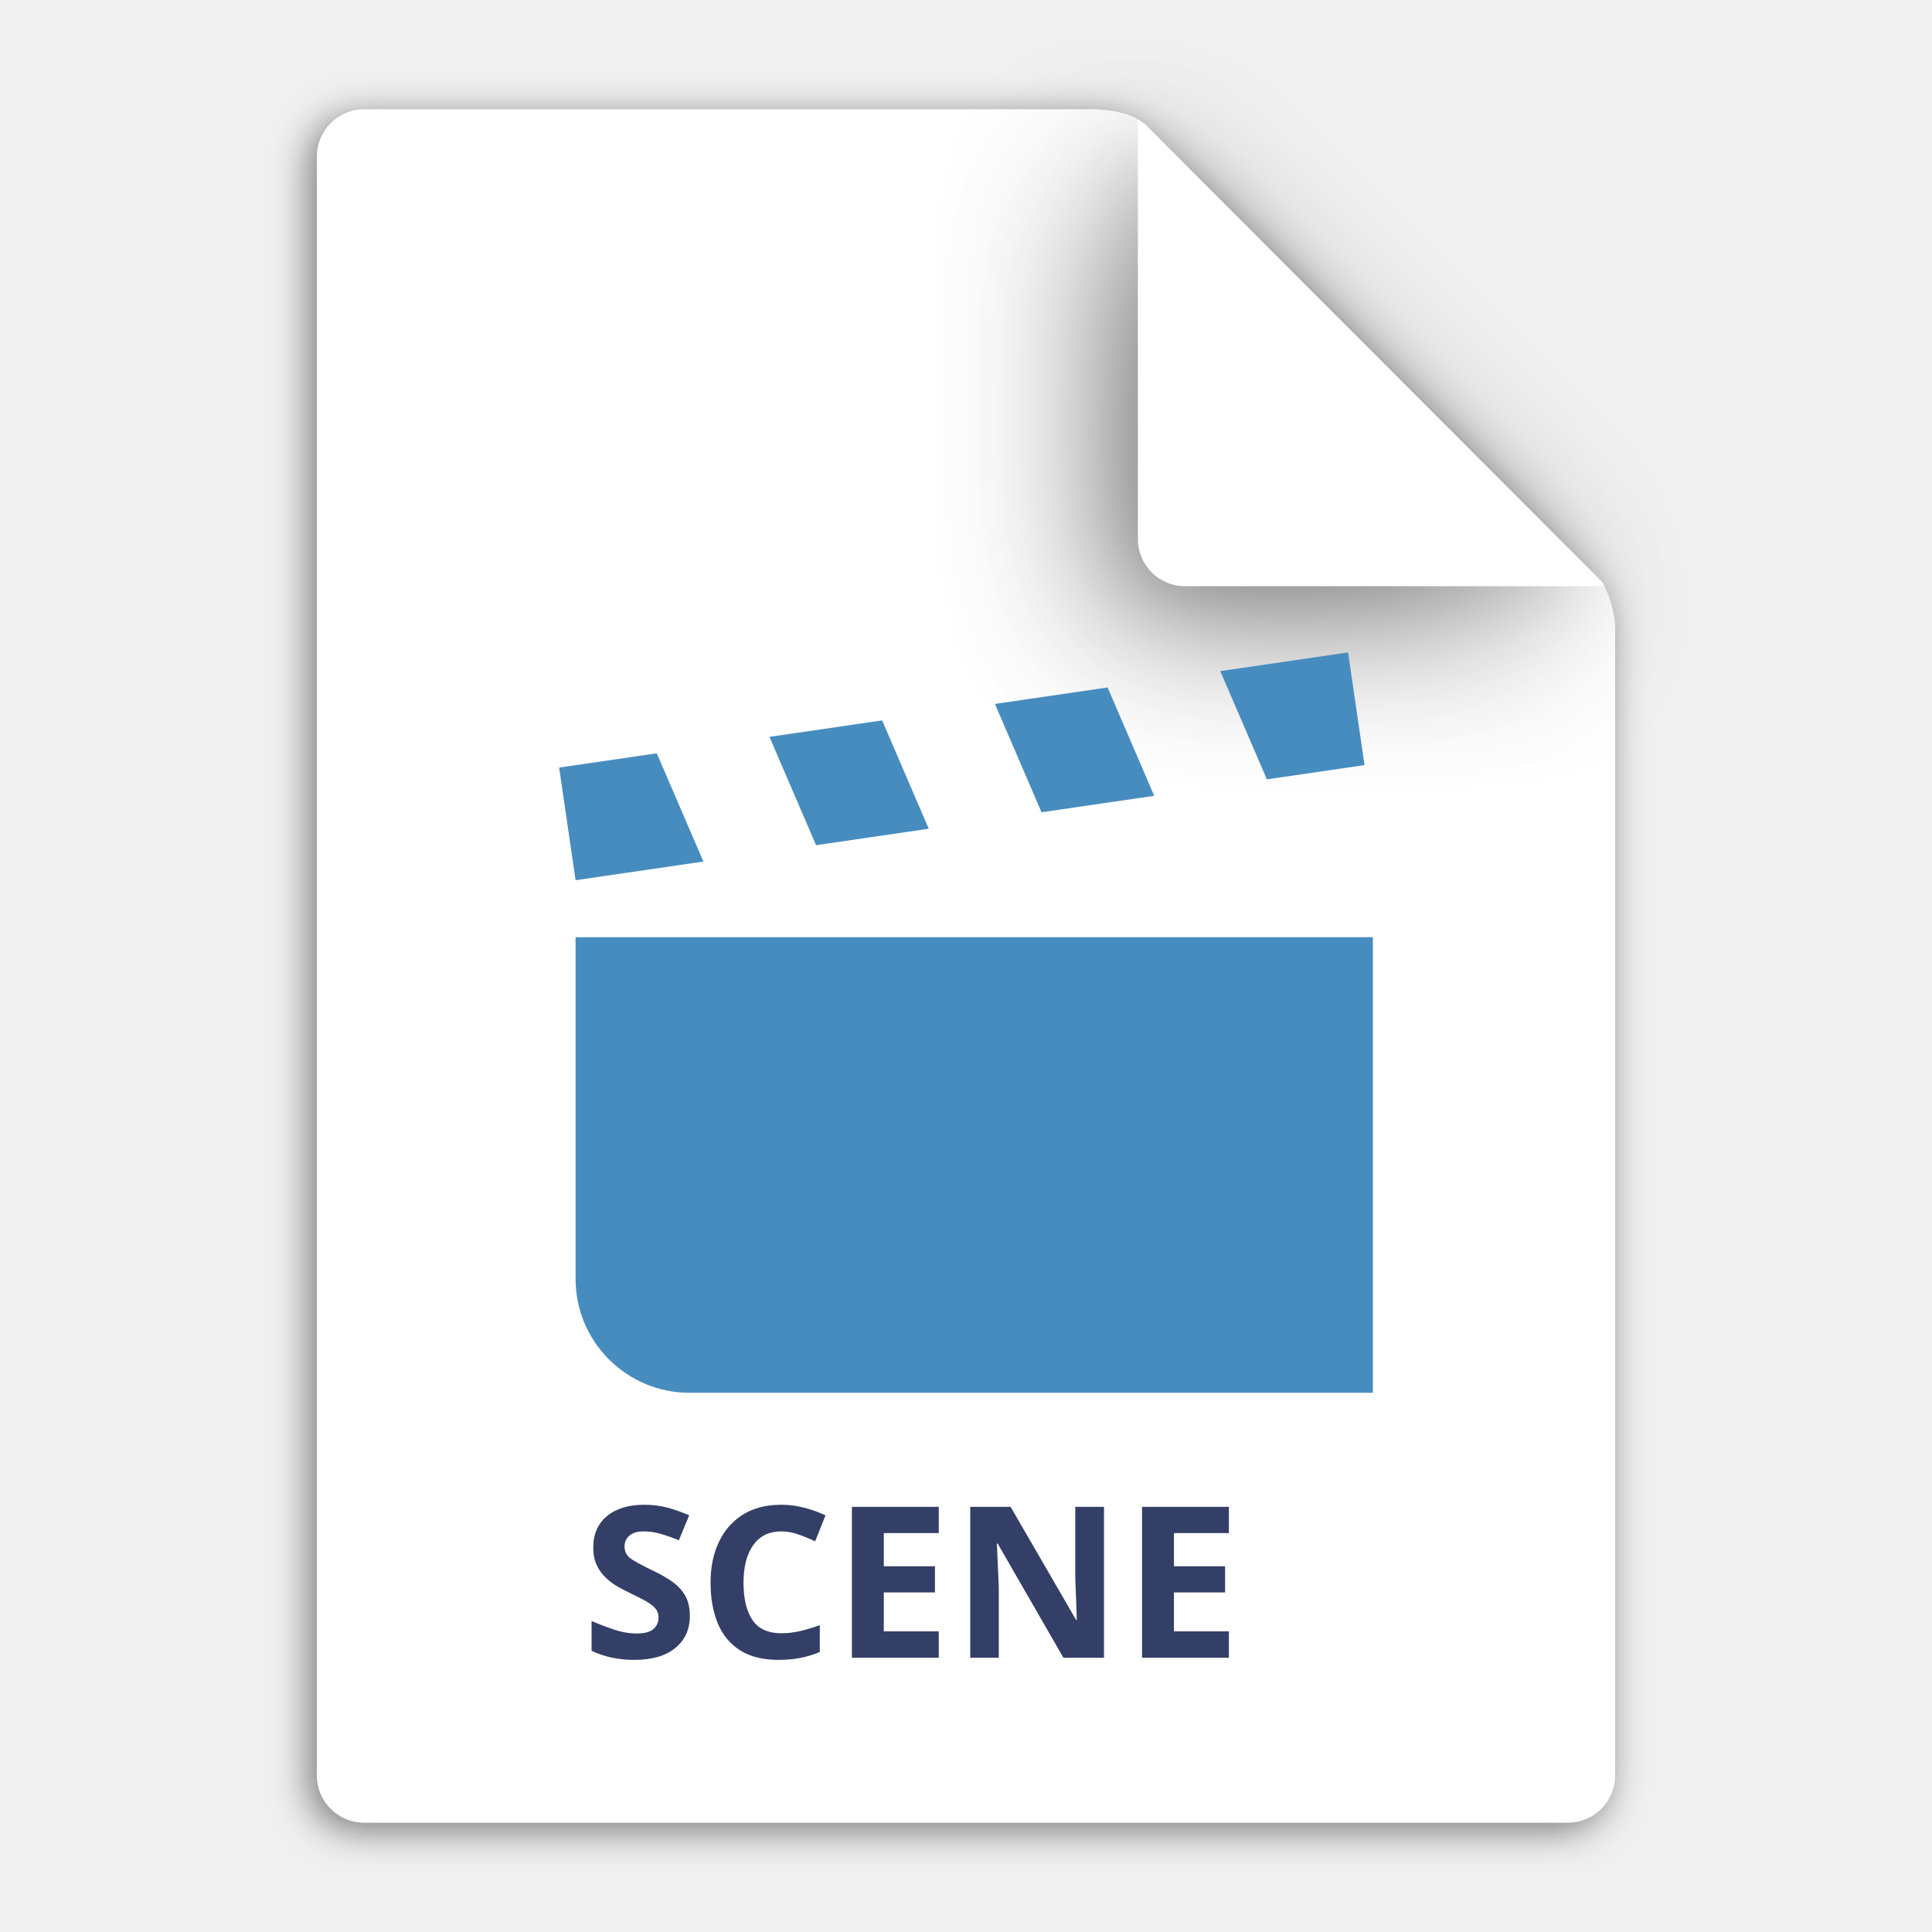
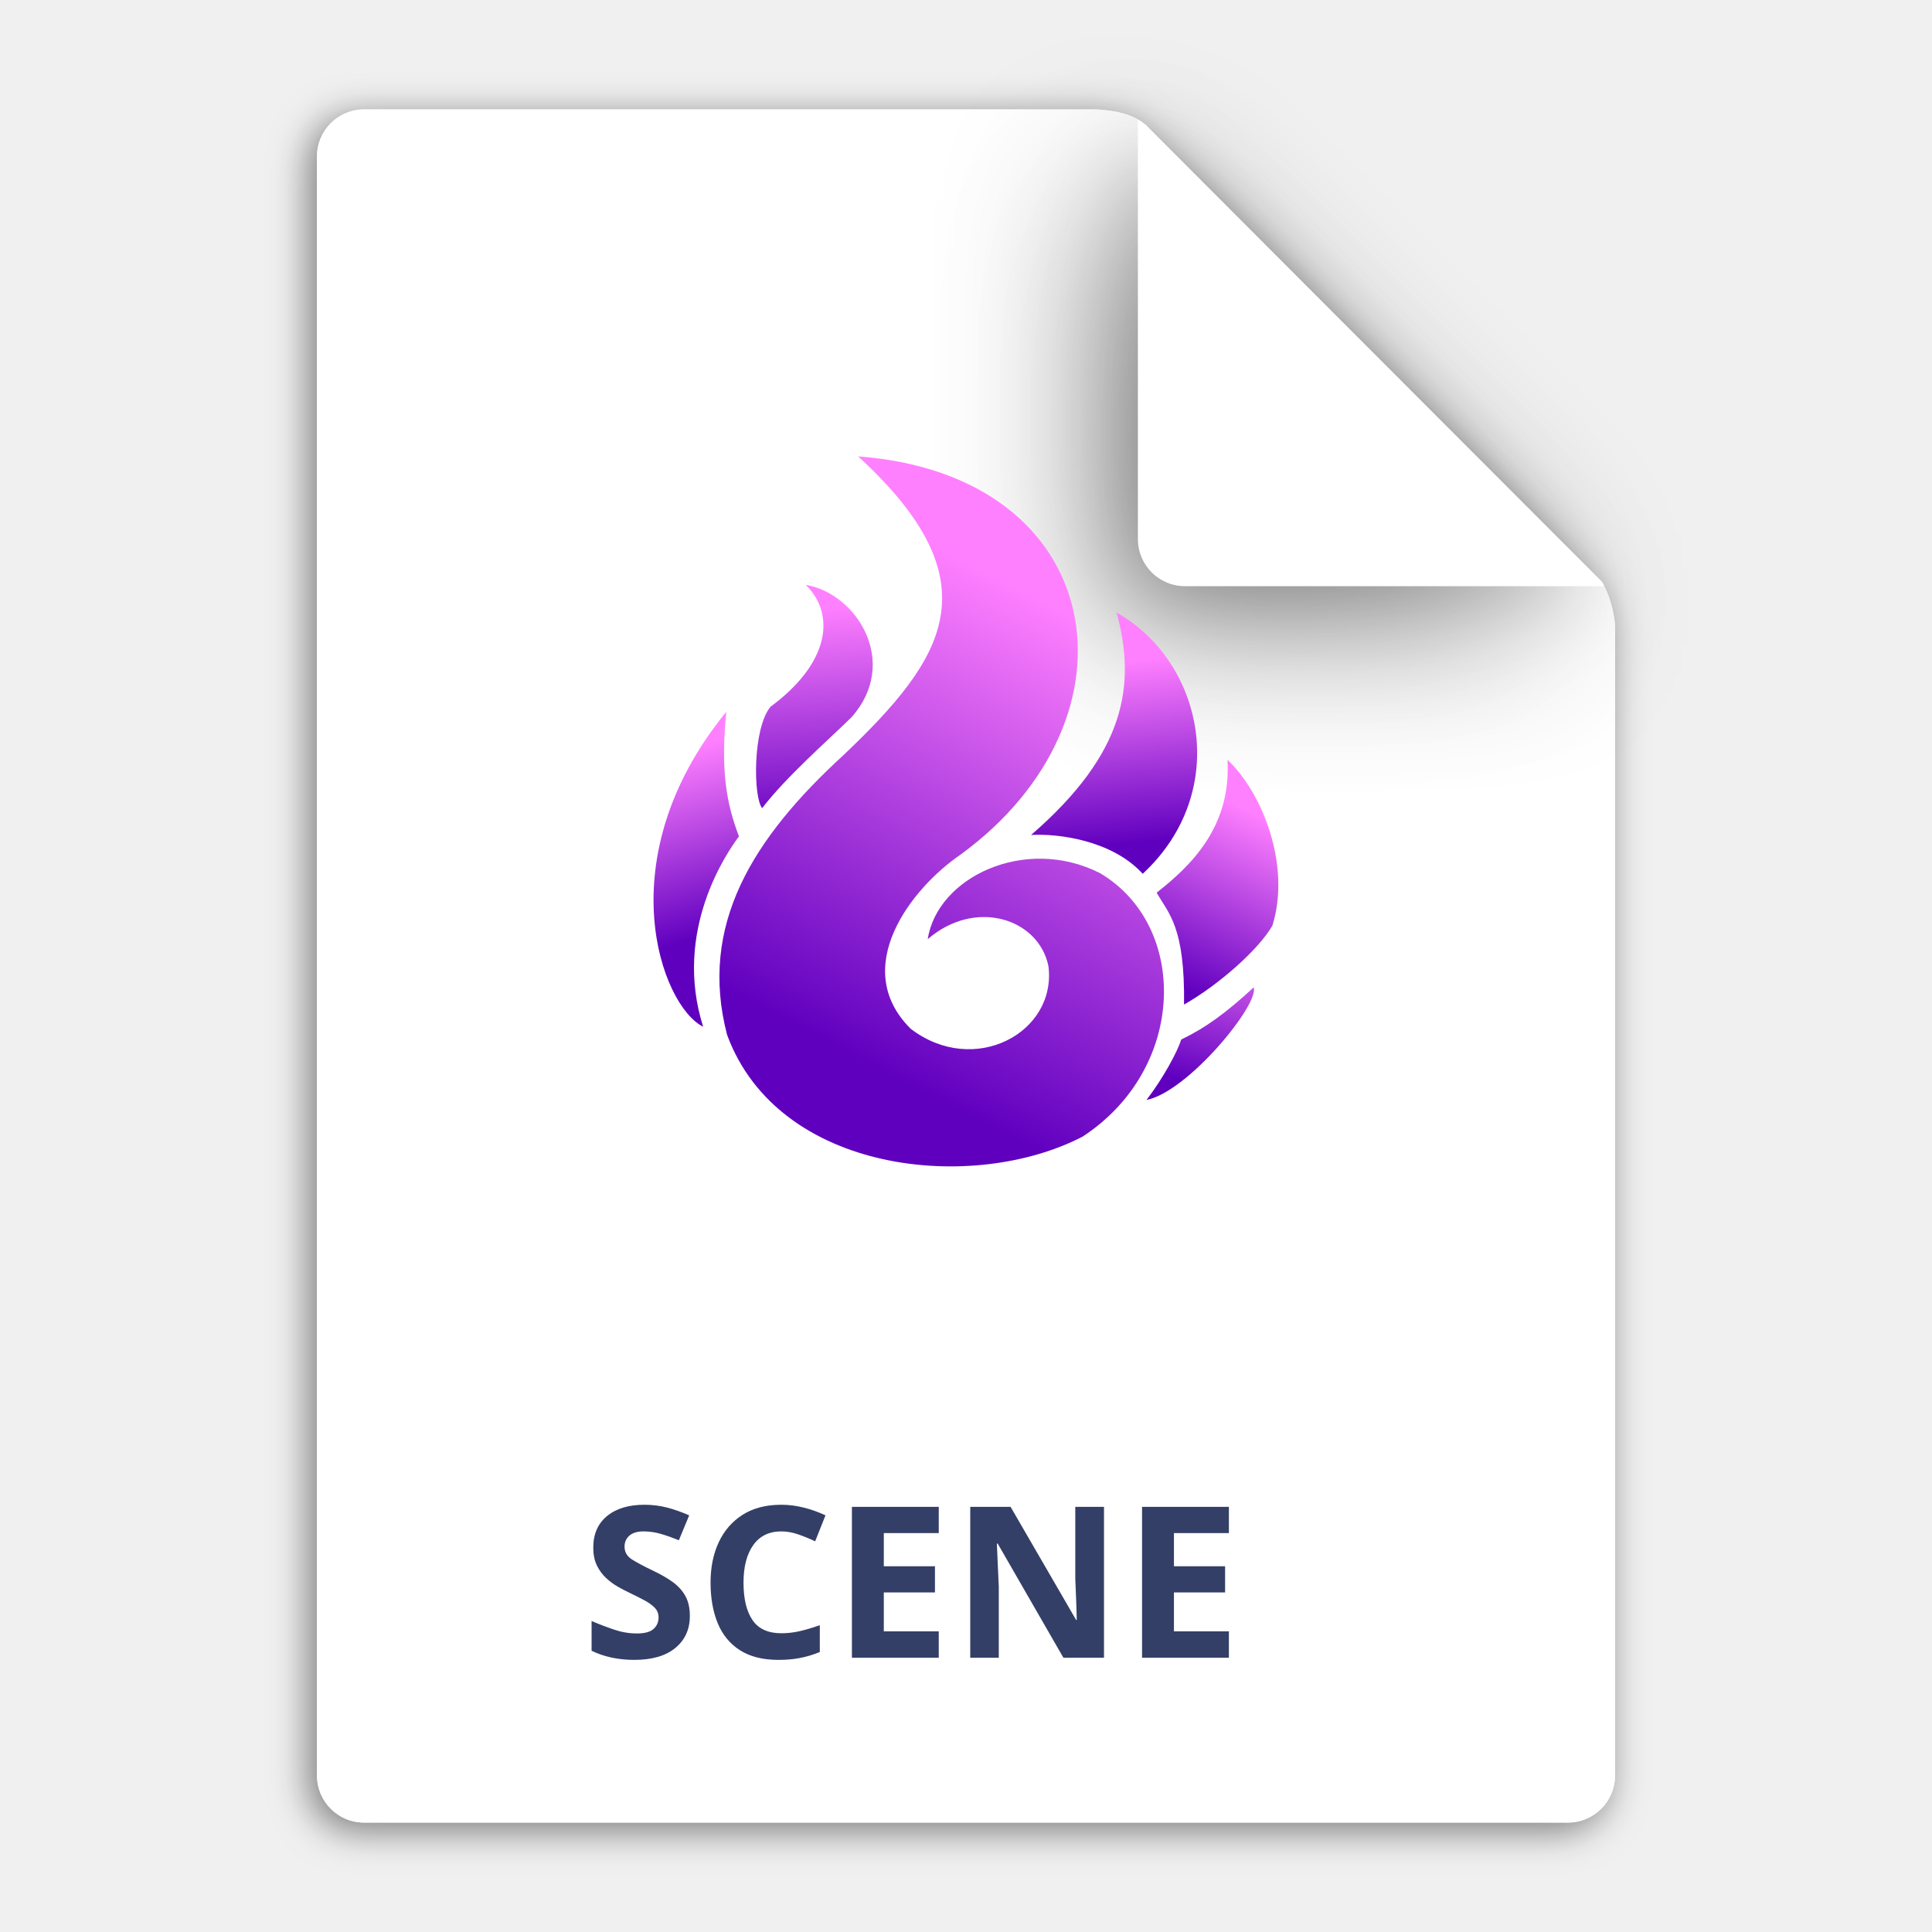
- <svg xmlns="http://www.w3.org/2000/svg" width="1024" height="1024">
+ <svg xmlns="http://www.w3.org/2000/svg" xmlns:xlink="http://www.w3.org/1999/xlink" width="1024" height="1024">
  <defs>
    <filter id="a" width="1.076" height="1.057" x="-.041" y="-.026" color-interpolation-filters="sRGB">
      <feFlood flood-color="#000" flood-opacity=".502" result="flood" />
      <feGaussianBlur in="SourceGraphic" result="blur" stdDeviation="10" />
      <feOffset dx="-4" dy="4" in="blur" result="offset" />
      <feComposite in="flood" in2="offset" operator="in" result="comp1" />
      <feComposite in="SourceGraphic" in2="comp1" result="comp2" />
    </filter>
    <filter id="b" width="2.262" height="2.261" x="-.68" y="-.582" color-interpolation-filters="sRGB">
      <feFlood flood-color="#000" flood-opacity=".4" result="flood" />
      <feGaussianBlur in="SourceGraphic" result="blur" stdDeviation="40" />
      <feOffset dx="-20" dy="20" in="blur" result="offset" />
      <feComposite in="flood" in2="offset" operator="in" result="comp1" />
      <feComposite in="SourceGraphic" in2="comp1" result="fbSourceGraphic" />
      <feColorMatrix in="fbSourceGraphic" result="fbSourceGraphicAlpha" values="0 0 0 -1 0 0 0 0 -1 0 0 0 0 -1 0 0 0 0 1 0" />
      <feFlood flood-color="#000" flood-opacity=".2" result="flood" />
      <feGaussianBlur in="fbSourceGraphic" result="blur" stdDeviation="20" />
      <feOffset dx="-4" dy="4" in="blur" result="offset" />
      <feComposite in="flood" in2="offset" operator="in" result="comp1" />
      <feComposite in="fbSourceGraphic" in2="comp1" result="comp2" />
    </filter>
  </defs>
  <path fill="#fff" d="m 193,58 c -13.85,-6.8e-5 -25,11.15 -25,25 v 858 c 0,13.85 11.15,25 25,25 h 638 c 13.85,0 25,-11.15 25,-25 0,0 -0.004,-609.403 -0.006,-609.404 -0.011,-0.54 -0.49,-11.635 -6.799,-23.109 L 727.166,186.282 607.137,66.078 C 600.033,60.162 590.478,58.524 581.41,58.002 Z" filter="url(#a)" />
  <path fill="#fff" d="m 603.107,63.297 c -6.476,-3.684 -14.251,-4.866 -21.697,-5.295 L 193,58 c -13.85,-6.8e-5 -25,11.15 -25,25 v 858 c 0,13.85 11.15,25 25,25 h 638 c 13.85,0 25,-11.15 25,-25 0,0 -0.004,-609.403 -0.006,-609.404 -0.011,-0.505 -0.431,-10.253 -5.654,-20.904 H 628.107 c -13.85,0 -25,-11.15 -25,-25 z" />
  <path fill="#fff" d="M 603.107,63.297 V 285.691 c 0,13.85 11.15,25 25,25 h 222.232 c -0.359,-0.732 -0.739,-1.468 -1.145,-2.205 L 727.166,186.281 607.137,66.078 c -1.27,-1.058 -2.619,-1.979 -4.029,-2.781 z" filter="url(#b)" />
  <path fill="none" d="M0 0H1024V1024H0z" />
  <text x="308.398" y="878.644" fill="#333f67" font-family="Montserrat" font-size="16" font-weight="800" letter-spacing="0" word-spacing="0">
    <tspan x="308.398" y="878.644" font-size="112">SCENE</tspan>
  </text>
-   <path fill="#478cbf" d="m 714.504,345.805 -67.735,9.904 24.7,57.361 51.76,-7.546 z m -127.458,18.57 -59.719,8.725 24.702,57.419 59.719,-8.725 z m -119.498,17.45 -59.719,8.725 24.701,57.419 59.72,-8.725 z m -119.438,17.45 -51.76,7.546 8.725,59.719 67.736,-9.904 z m -43.036,97.449 v 181.104 c 0,33.34 27.027,60.368 60.368,60.368 H 727.65 V 496.724 Z" />
+   <g transform="translate(307.2 225.28) scale(0.4)">
+     <defs>
+       <linearGradient xlink:href="#blzA" id="blzB" x1="345.488" x2="326.393" y1="537.545" y2="278.277" gradientTransform="translate(25.645)" gradientUnits="userSpaceOnUse" />
+       <linearGradient id="blzA">
+         <stop offset="0" stop-color="#6000bf" />
+         <stop offset="1" stop-color="#ff80ff" />
+       </linearGradient>
+       <linearGradient xlink:href="#blzA" id="blzC" x1="628.385" x2="605.516" y1="554.552" y2="345.675" gradientTransform="translate(25.645)" gradientUnits="userSpaceOnUse" />
+       <linearGradient xlink:href="#blzA" id="blzD" x1="711.173" x2="813.123" y1="702.796" y2="513.799" gradientTransform="translate(25.645)" gradientUnits="userSpaceOnUse" />
+       <linearGradient xlink:href="#blzA" id="blzE" x1="263.133" x2="199.507" y1="648.504" y2="445.445" gradientTransform="translate(25.645)" gradientUnits="userSpaceOnUse" />
+       <linearGradient xlink:href="#blzA" id="blzF" x1="760.851" x2="818.785" y1="829.706" y2="638.514" gradientTransform="translate(25.645)" gradientUnits="userSpaceOnUse" />
+       <linearGradient xlink:href="#blzA" id="blzG" x1="447.231" x2="722.686" y1="825.105" y2="341.161" gradientTransform="translate(25.645)" gradientUnits="userSpaceOnUse" />
+     </defs>
+     <g color="#000" paint-order="markers stroke fill">
+       <path fill="url(#blzB)" d="m 333.041,390.832 c 60.956,-49.645 68.888,-106.282 36.834,-141.001 52.955,9.639 98.778,89.197 48.017,153.006 -26.657,28.88 -68.133,68.803 -93.604,105.416 -9.271,-12.442 -10.125,-91.913 8.753,-117.421 z" style="-inkscape-stroke:none" transform="matrix(1.26737 0 0 1.14468 -169.116 -74.144)" />
+       <path fill="url(#blzC)" d="m 605.468,539.317 c 99.495,-95.417 109.652,-174.007 89.512,-257.379 90.54,56.344 120.323,206.655 27.218,302.306 -32.452,-39.308 -89.422,-46.801 -116.73,-44.926 z" style="-inkscape-stroke:none" transform="matrix(1.26737 0 0 1.14468 -169.116 -74.144)" />
+       <path fill="url(#blzD)" d="m 765.397,735.61 c 1.027,-90.005 -16.07,-105.169 -28.652,-129.511 34.981,-30.439 78.22,-75.638 74.074,-153.8 36.265,37.795 66.663,121.656 46.942,191.96 -14.859,28.349 -56.524,68.798 -92.364,91.35 z" style="-inkscape-stroke:none" transform="matrix(1.26737 0 0 1.14468 -169.116 -74.144)" />
+       <path fill="url(#blzE)" d="m 286.772,396.801 c -5.933,67.162 -0.014,105.765 13.279,144.12 C 286.963,560.259 230.933,650.697 262.607,761.242 218.558,737.233 161.826,566.002 286.772,396.801 Z" style="-inkscape-stroke:none" transform="matrix(1.26737 0 0 1.14468 -169.116 -74.144)" />
+       <path fill="url(#blzF)" d="m 726.132,846.03 c 17.736,-25.59 32.55,-56.278 36.255,-69.905 25.026,-13.294 46.489,-30.414 75.78,-60.351 6.376,19.042 -68.605,120.855 -112.035,130.255 z" style="-inkscape-stroke:none" transform="matrix(1.26737 0 0 1.14468 -169.116 -74.144)" />
+       <path fill="url(#blzG)" d="m 287.624,770.662 c -29.781,-126.684 26.211,-227.139 122.275,-324.391 105.332,-111.102 158.665,-199.02 14.749,-345.209 261.967,21.801 302.853,302.608 107.166,460.898 -51.666,39.082 -116.359,131.072 -52.202,201.699 66.221,56.081 152.881,4.625 143.984,-72.616 C 613.313,635.784 547.105,612.403 497.426,659.869 507.381,588.255 598.947,539.692 677.165,583.255 770.053,643.46 769.049,809.072 659.32,888.466 545.235,954.136 341.346,931.823 287.624,770.662 Z" style="-inkscape-stroke:none" transform="matrix(1.26737 0 0 1.14468 -169.116 -74.144)" />
+     </g>
+   </g>
</svg>
